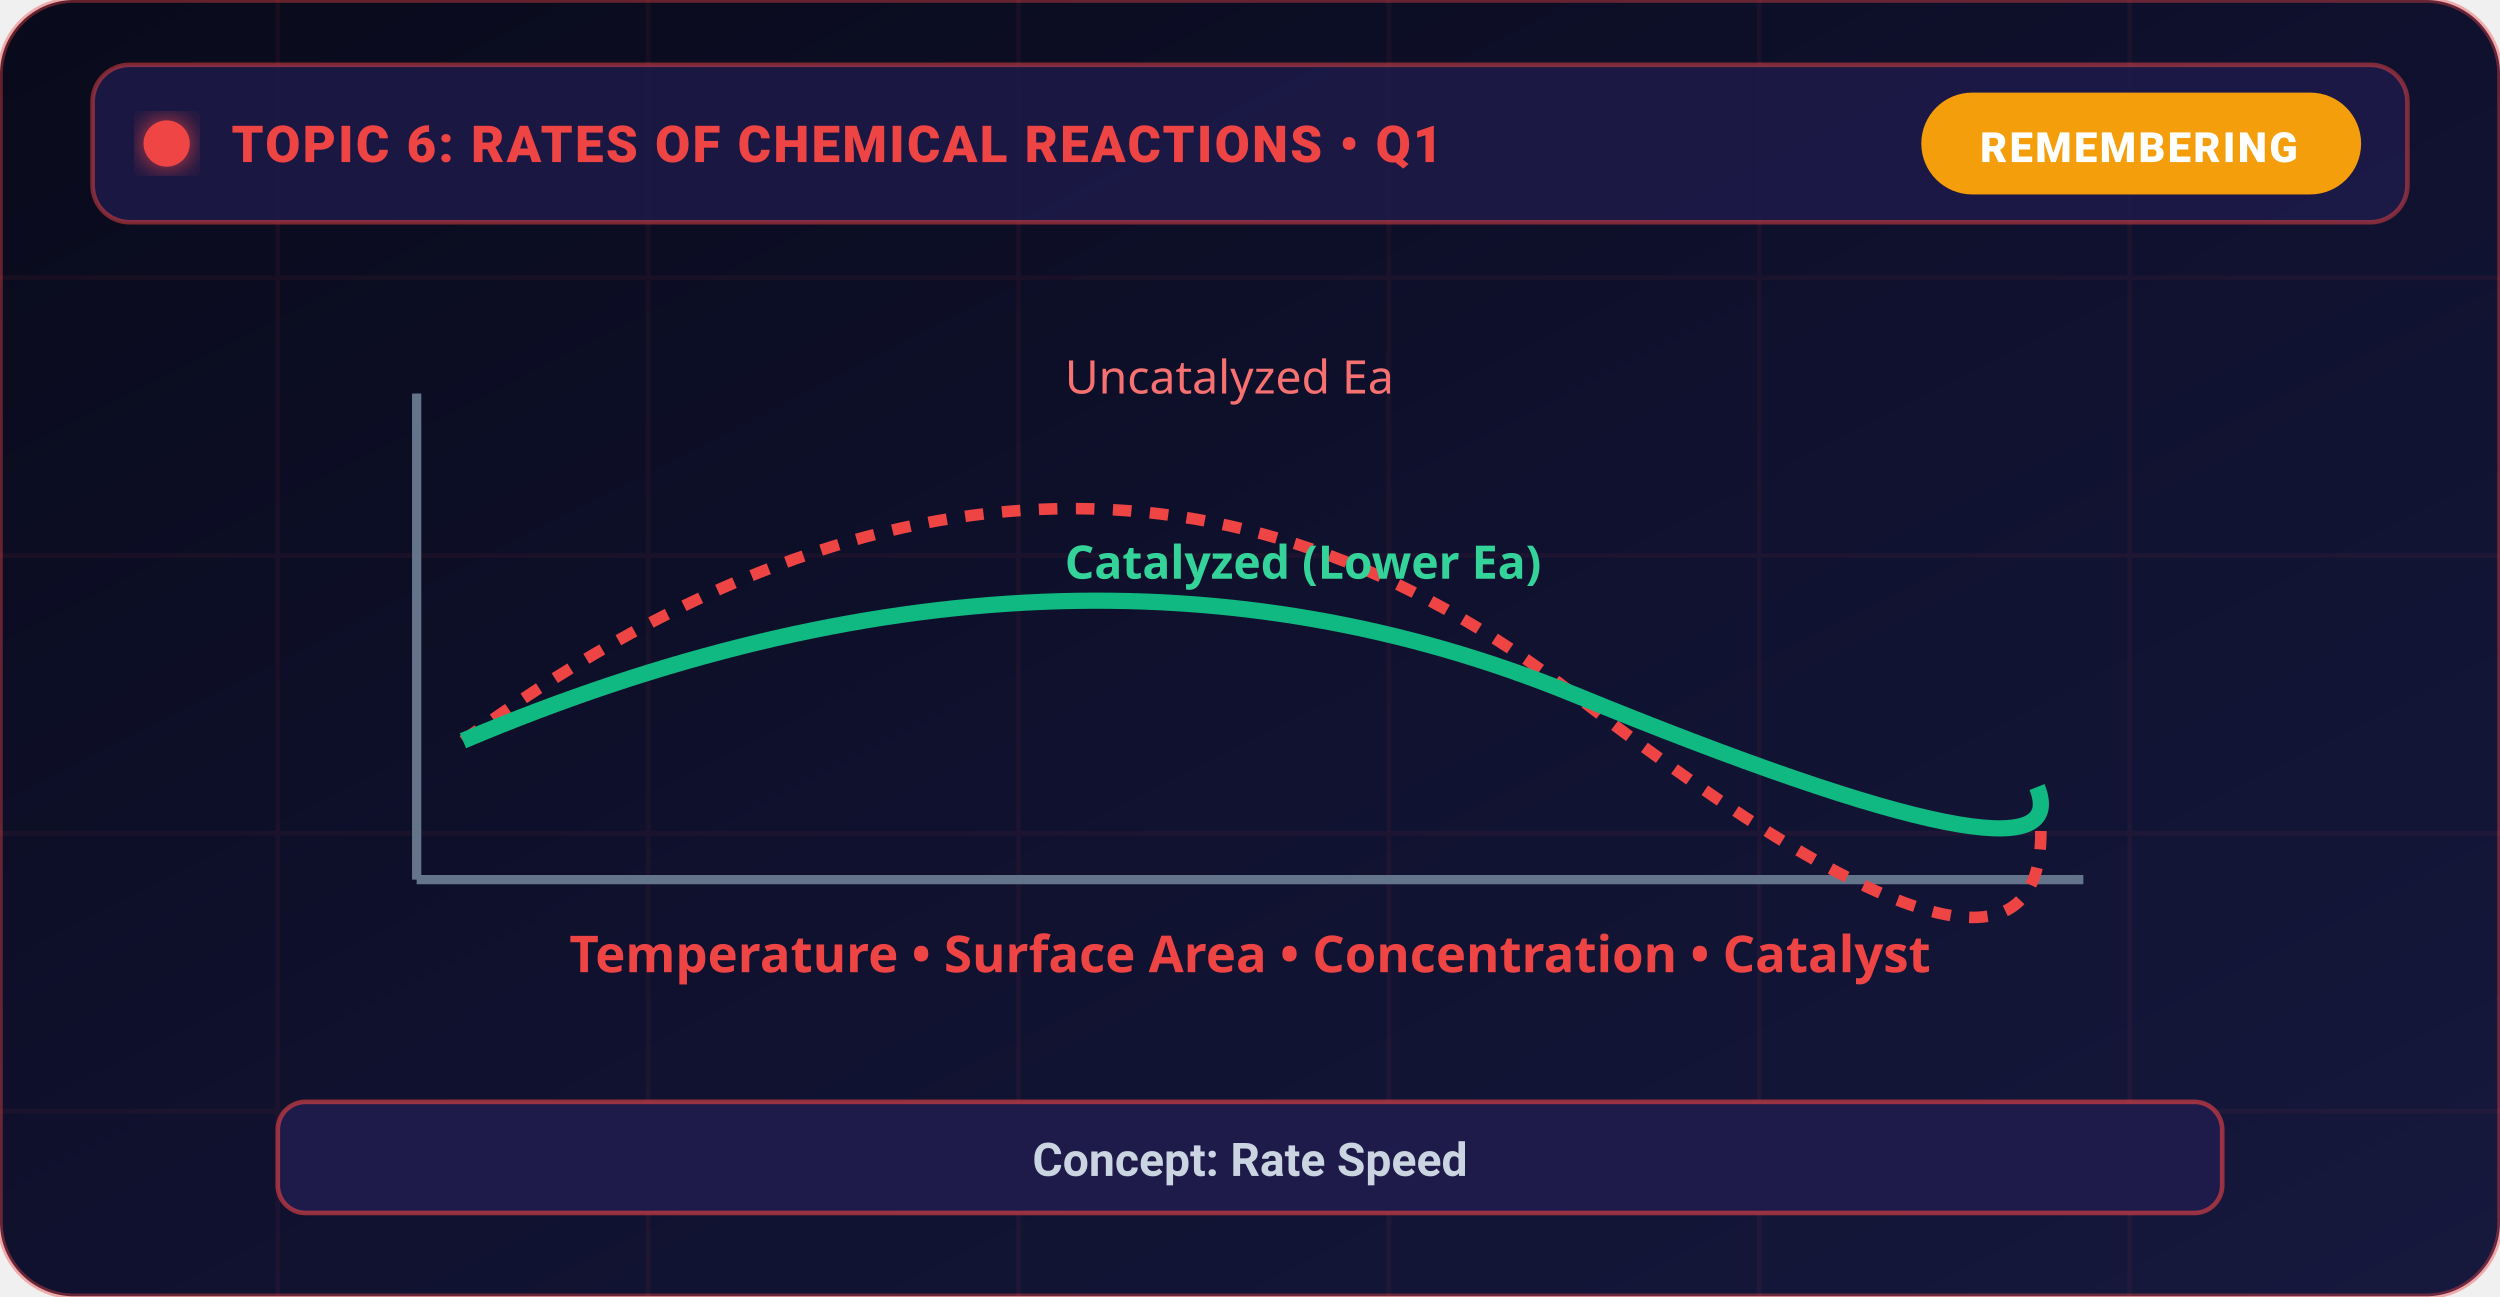
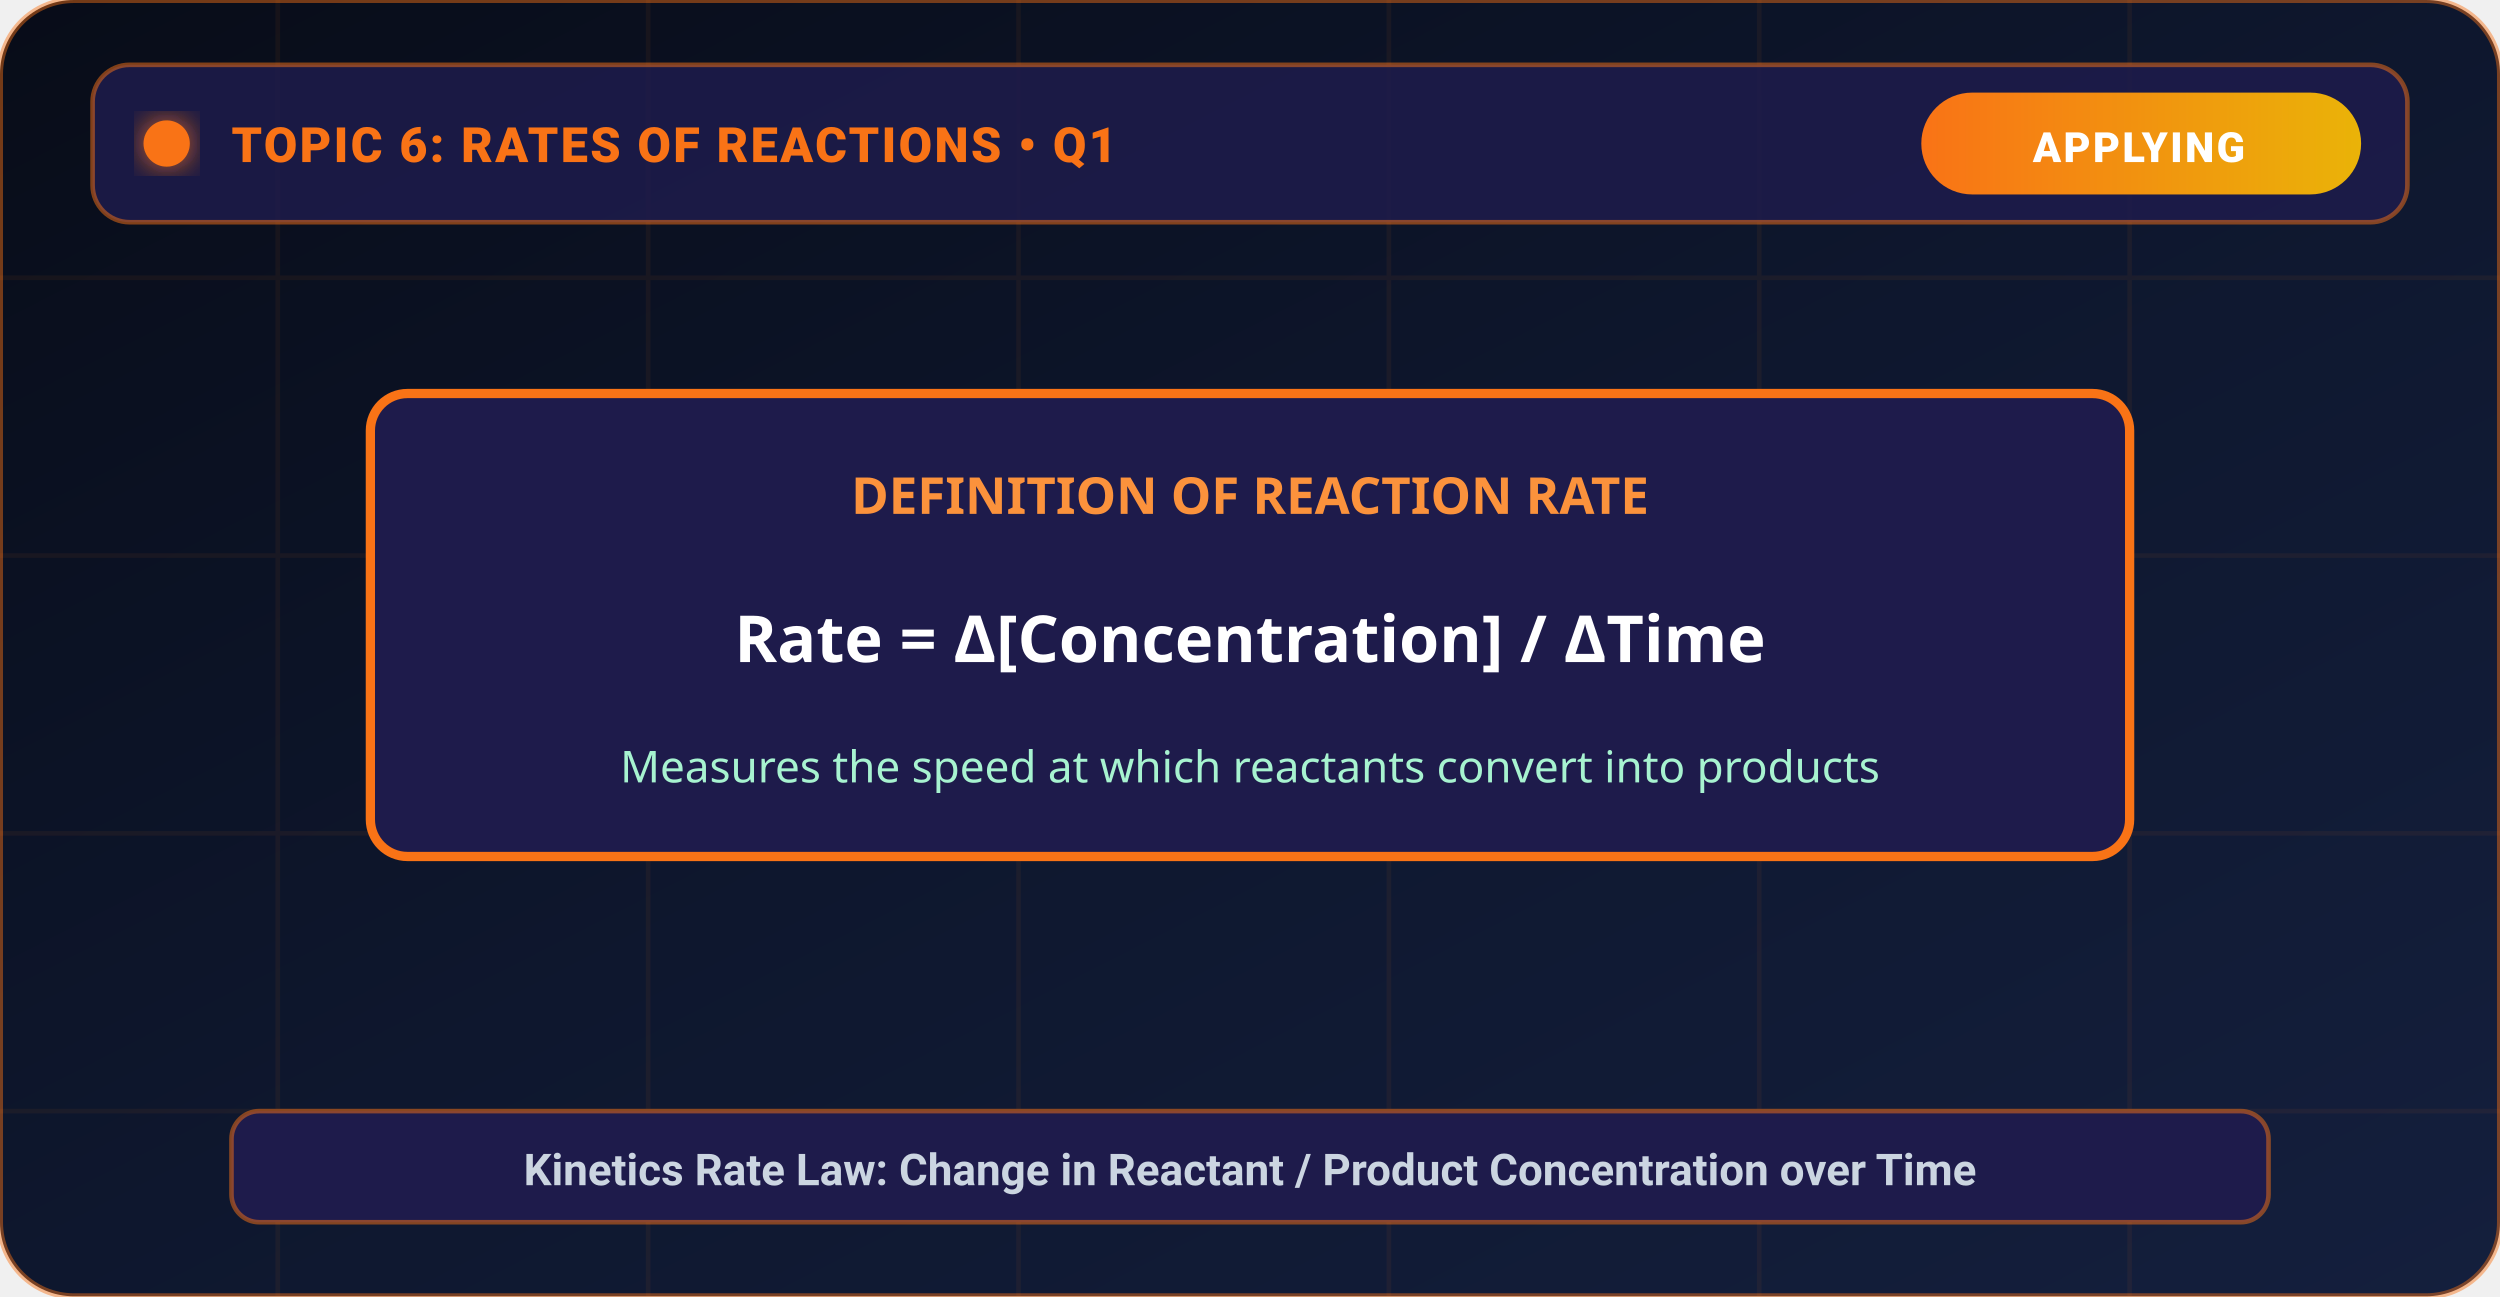
<svg xmlns="http://www.w3.org/2000/svg" viewBox="0 0 540 280" width="100%" height="100%">
  <defs>
    <linearGradient id="bgGrad_t6_1" x1="0%" y1="0%" x2="100%" y2="100%">
-       <stop offset="0%" stop-color="#090a1a" />
-       <stop offset="50%" stop-color="#0f112e" />
-       <stop offset="100%" stop-color="#16183d" />
+       <stop offset="0%" stop-color="#080c18" />
+       <stop offset="50%" stop-color="#0e172e" />
+       <stop offset="100%" stop-color="#141f3d" />
+     </linearGradient>
+     <linearGradient id="primaryGrad_t6_1" x1="0%" y1="0%" x2="100%" y2="0%">
+       <stop offset="0%" stop-color="#f97316" />
+       <stop offset="100%" stop-color="#eab308" />
    </linearGradient>
    <filter id="glow_t6_1" x="-20%" y="-20%" width="140%" height="140%">
-       <feGaussianBlur stdDeviation="3" result="blur" />
+       <feGaussianBlur stdDeviation="3.5" result="blur" />
      <feComposite in="SourceGraphic" in2="blur" operator="over" />
    </filter>
  </defs>
-   <rect width="540" height="280" rx="16" fill="url(#bgGrad_t6_1)" stroke="#ef4444" stroke-width="1.2" stroke-opacity="0.4" />
-   <g opacity="0.06" stroke="#ef4444" stroke-width="1">
+   <rect width="540" height="280" rx="16" fill="url(#bgGrad_t6_1)" stroke="#f97316" stroke-width="1.3" stroke-opacity="0.45" />
+   <g opacity="0.06" stroke="#f97316" stroke-width="1">
    <line x1="60" y1="0" x2="60" y2="280" />
    <line x1="140" y1="0" x2="140" y2="280" />
    <line x1="220" y1="0" x2="220" y2="280" />
    <line x1="300" y1="0" x2="300" y2="280" />
    <line x1="380" y1="0" x2="380" y2="280" />
    <line x1="460" y1="0" x2="460" y2="280" />
    <line x1="0" y1="60" x2="540" y2="60" />
    <line x1="0" y1="120" x2="540" y2="120" />
    <line x1="0" y1="180" x2="540" y2="180" />
    <line x1="0" y1="240" x2="540" y2="240" />
  </g>
-   <rect x="20" y="14" width="500" height="34" rx="8" fill="#1e1b4b" fill-opacity="0.8" stroke="#ef4444" stroke-width="1" stroke-opacity="0.5" />
-   <circle cx="36" cy="31" r="5" fill="#ef4444" filter="url(#glow_t6_1)" />
-   <text x="50" y="35" fill="#ef4444" font-family="'Segoe UI', Roboto, sans-serif" font-size="11" font-weight="900" letter-spacing="0.5">TOPIC 6: RATES OF CHEMICAL REACTIONS • Q1</text>
-   <rect x="415" y="20" width="95" height="22" rx="11" fill="#f59e0b" />
-   <text x="462" y="35" fill="#ffffff" font-family="'Segoe UI', Roboto, sans-serif" font-size="9" font-weight="900" text-anchor="middle" letter-spacing="0.5">REMEMBERING</text>
+   <rect x="20" y="14" width="500" height="34" rx="8" fill="#1e1b4b" fill-opacity="0.85" stroke="#f97316" stroke-width="1" stroke-opacity="0.5" />
+   <circle cx="36" cy="31" r="5" fill="#f97316" filter="url(#glow_t6_1)" />
+   <text x="50" y="35" fill="#f97316" font-family="'Segoe UI', Roboto, sans-serif" font-size="10.5" font-weight="900" letter-spacing="0.5">TOPIC 6: RATES OF REACTIONS • Q1</text>
+   <rect x="415" y="20" width="95" height="22" rx="11" fill="url(#primaryGrad_t6_1)" />
+   <text x="462" y="35" fill="#ffffff" font-family="'Segoe UI', Roboto, sans-serif" font-size="9" font-weight="900" text-anchor="middle" letter-spacing="0.5">APPLYING</text>
  <g transform="translate(0, 10)">
-     <line x1="90" y1="180" x2="450" y2="180" stroke="#64748b" stroke-width="2" />
-     <line x1="90" y1="180" x2="90" y2="75" stroke="#64748b" stroke-width="2" />
-     <path d="M 100 150 Q 230 55, 340 140 T 440 160" fill="none" stroke="#ef4444" stroke-width="2.5" stroke-dasharray="4,4" />
-     <path d="M 100 150 Q 230 95, 340 140 T 440 160" fill="none" stroke="#10b981" stroke-width="3.5" />
-     <text x="230" y="75" fill="#f87171" font-family="sans-serif" font-size="10">Uncatalyzed Ea</text>
-     <text x="230" y="115" fill="#34d399" font-family="sans-serif" font-size="10" font-weight="bold">Catalyzed (Lower Ea)</text>
-     <text x="270" y="200" fill="#ef4444" font-family="sans-serif" font-size="11" font-weight="bold" text-anchor="middle">Temperature • Surface Area • Concentration • Catalyst</text>
+     <g transform="translate(80, 75)">
+       <rect x="0" y="0" width="380" height="100" rx="8" fill="#1e1b4b" stroke="#f97316" stroke-width="2" />
+       <text x="190" y="26" fill="#fb923c" font-family="sans-serif" font-size="11" font-weight="bold" text-anchor="middle">DEFINITION OF REACTION RATE</text>
+       <text x="190" y="58" fill="#ffffff" font-family="sans-serif" font-size="14" font-weight="bold" text-anchor="middle">Rate = Δ[Concentration] / ΔTime</text>
+       <text x="190" y="84" fill="#a7f3d0" font-family="sans-serif" font-size="9.5" text-anchor="middle">Measures the speed at which reactants convert into products</text>
+     </g>
  </g>
-   <rect x="60" y="238" width="420" height="24" rx="6" fill="#1e1b4b" stroke="#ef4444" stroke-width="1" stroke-opacity="0.6" />
-   <text x="270" y="254" fill="#cbd5e1" font-family="'Segoe UI', Roboto, sans-serif" font-size="10" font-weight="bold" text-anchor="middle">Concept: Rate Speed</text>
+   <rect x="50" y="240" width="440" height="24" rx="6" fill="#1e1b4b" stroke="#f97316" stroke-width="1" stroke-opacity="0.5" />
+   <text x="270" y="256" fill="#cbd5e1" font-family="'Segoe UI', Roboto, sans-serif" font-size="9.5" font-weight="bold" text-anchor="middle">Kinetics Rate Law: Change in Reactant / Product Concentration over Time</text>
</svg>
